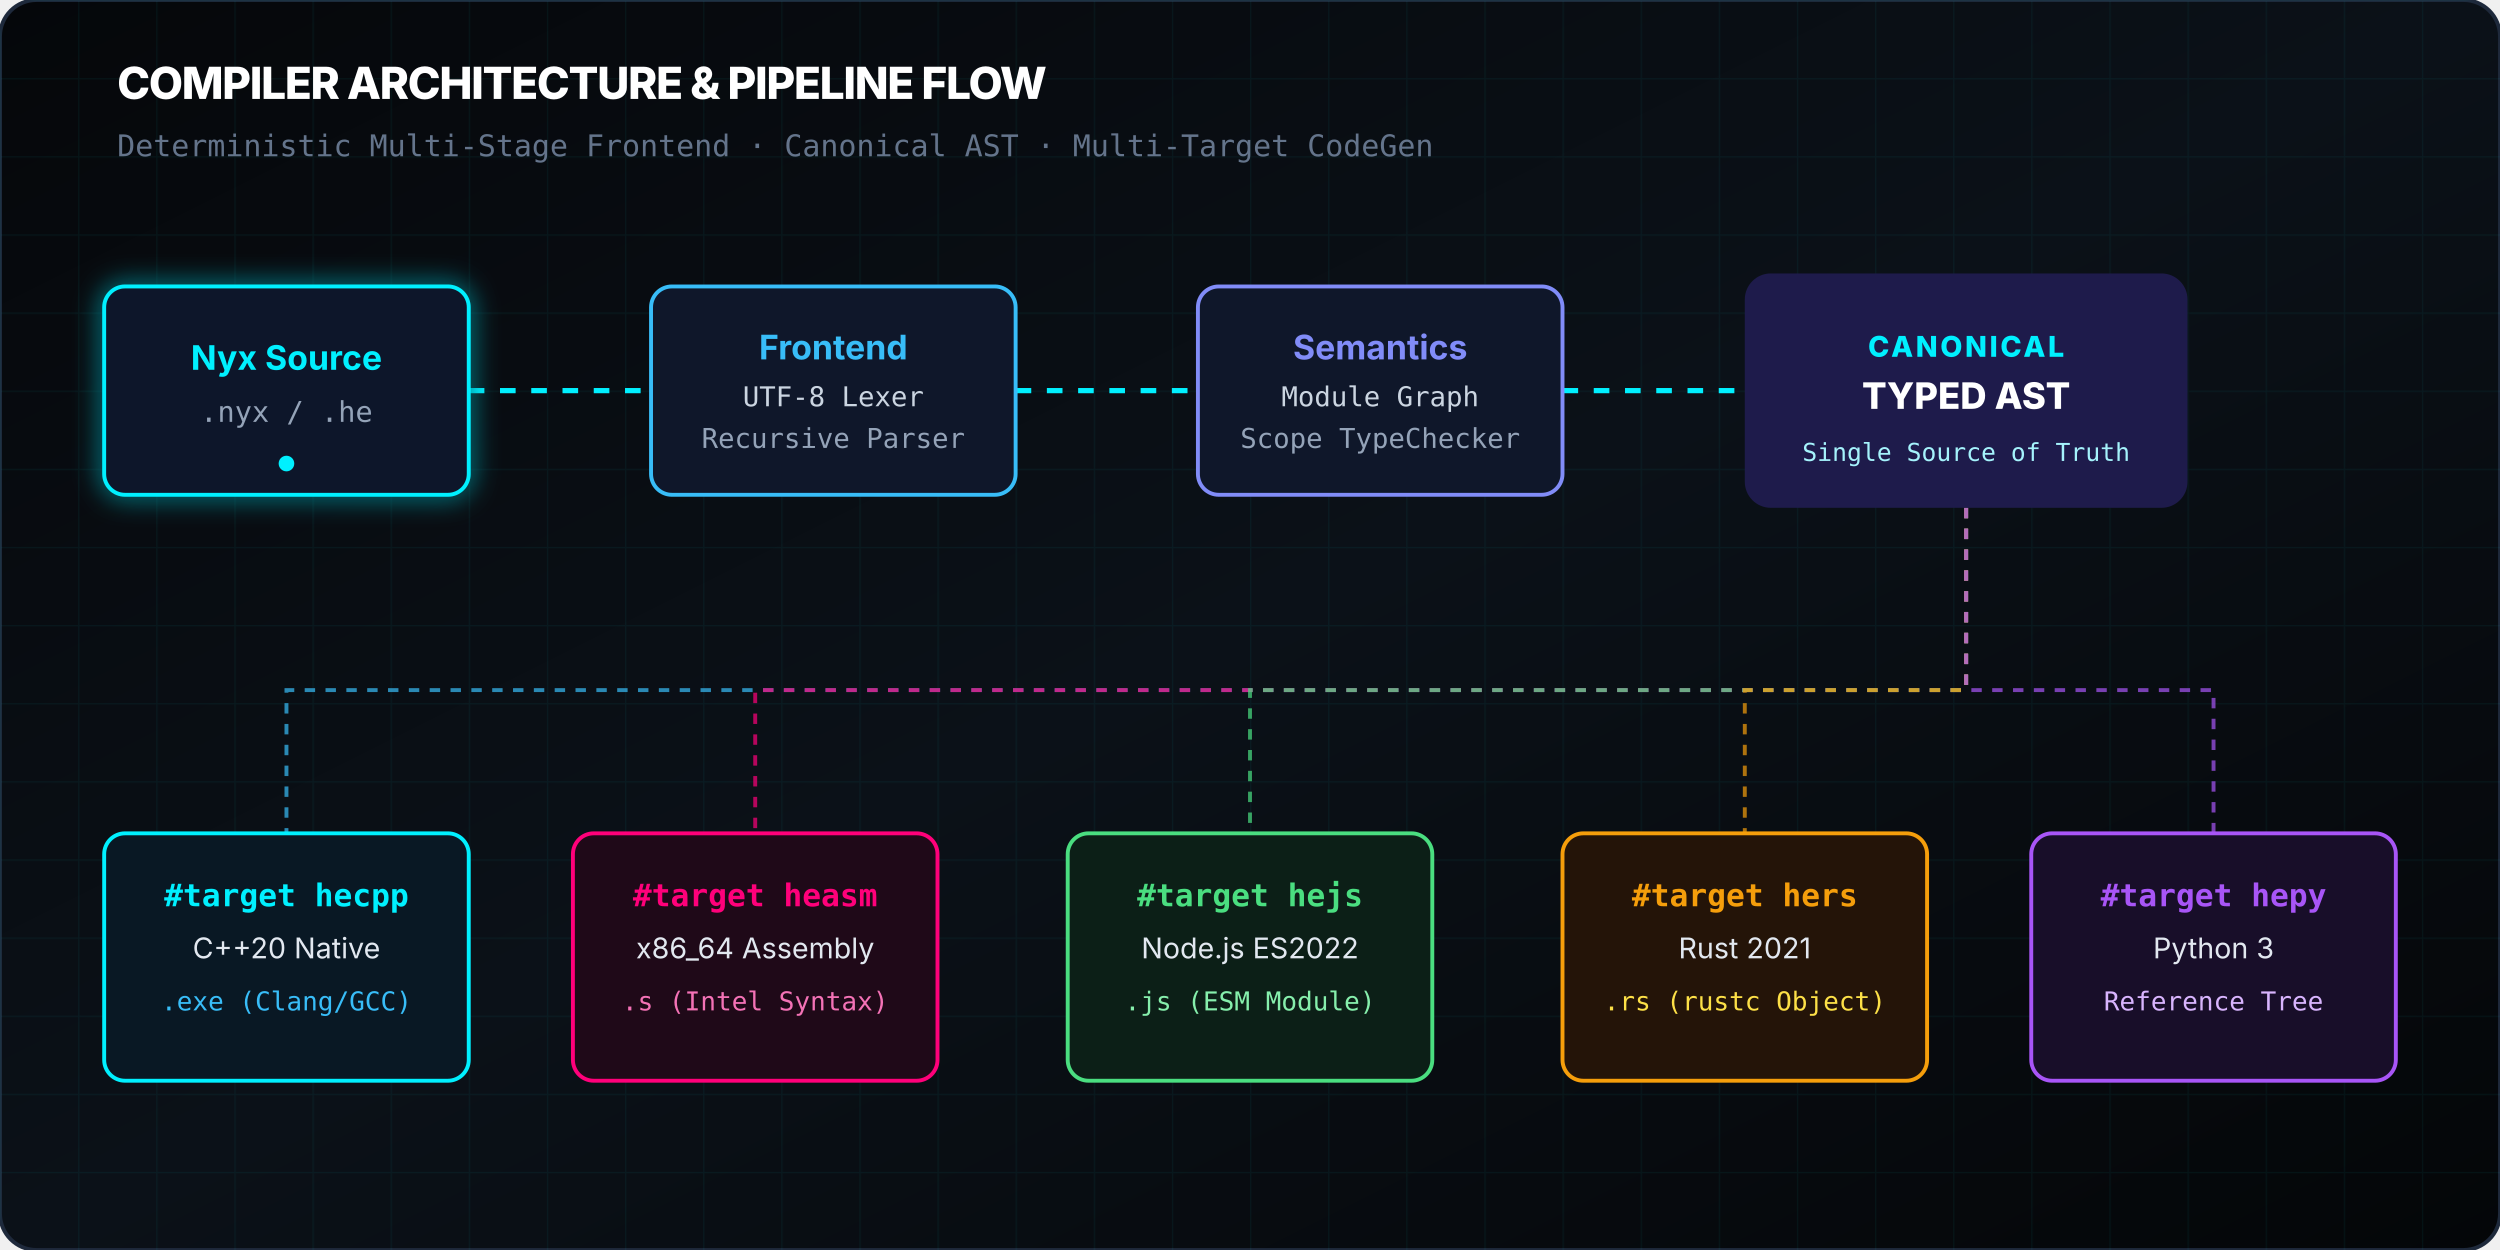
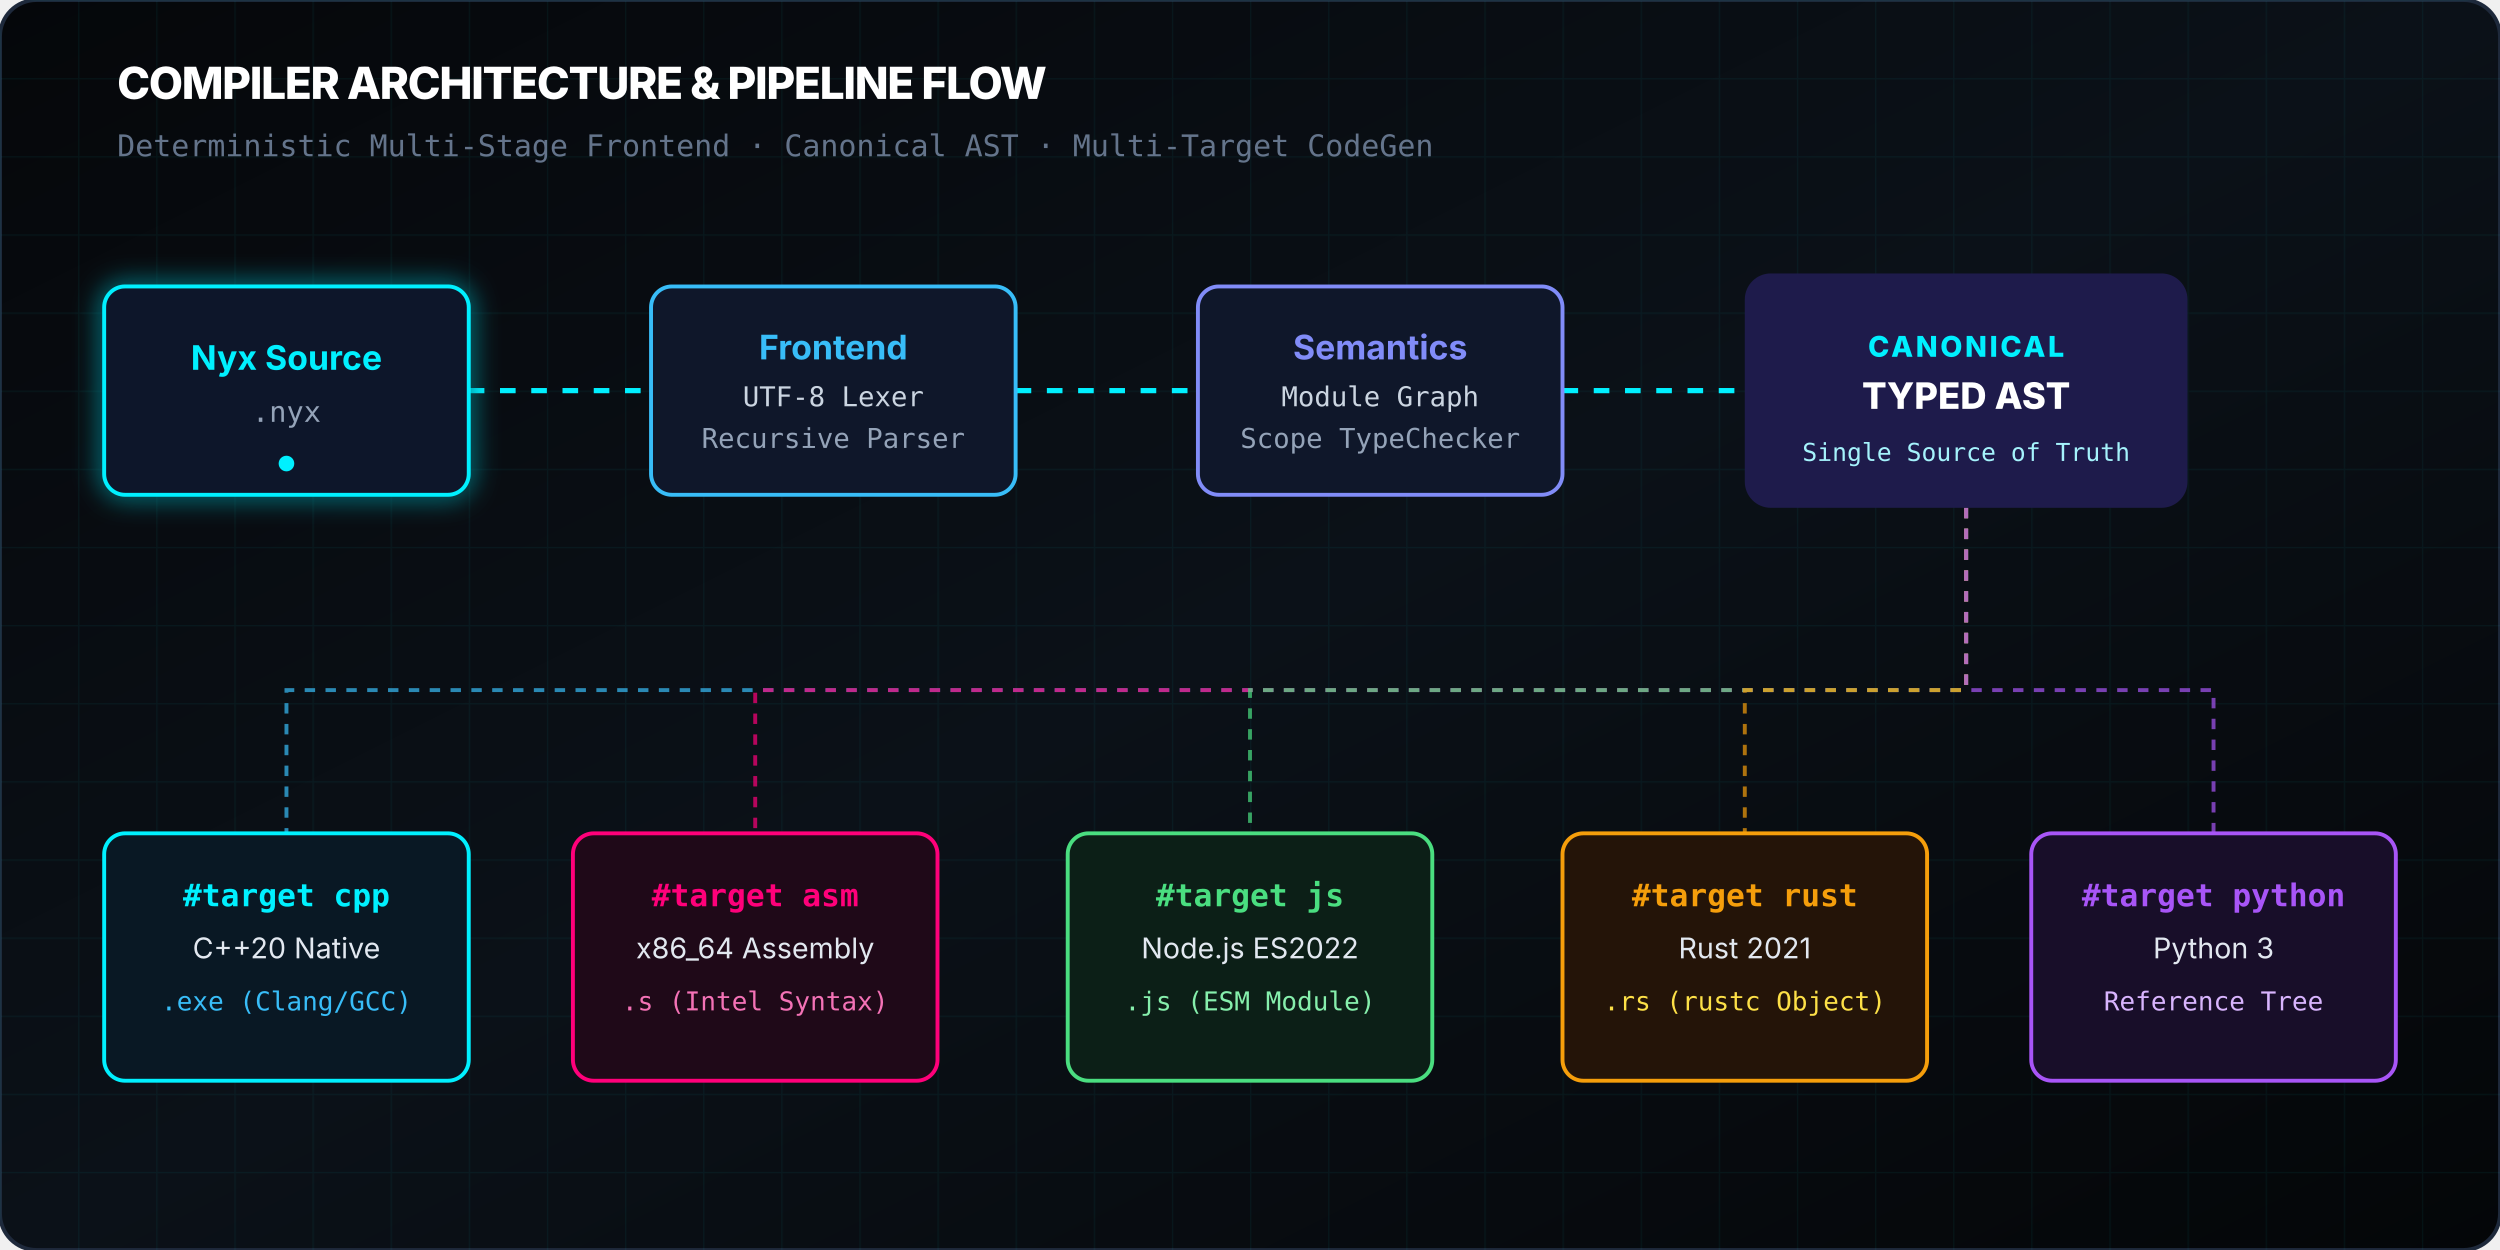
<svg xmlns="http://www.w3.org/2000/svg" viewBox="0 0 960 480" width="100%" height="100%">
  <defs>
    <linearGradient id="pBg" x1="0%" y1="0%" x2="100%" y2="100%">
      <stop offset="0%" stop-color="#05070a" />
      <stop offset="50%" stop-color="#0b1118" />
      <stop offset="100%" stop-color="#040608" />
    </linearGradient>
    <linearGradient id="cyanGrad" x1="0%" y1="0%" x2="100%" y2="0%">
      <stop offset="0%" stop-color="#00f0ff" />
      <stop offset="100%" stop-color="#7000ff" />
    </linearGradient>
    <filter id="pGlow" x="-20%" y="-20%" width="140%" height="140%">
      <feGaussianBlur stdDeviation="5" result="blur" />
      <feMerge>
        <feMergeNode in="blur" />
        <feMergeNode in="SourceGraphic" />
      </feMerge>
    </filter>
    <pattern id="pGrid" width="30" height="30" patternUnits="userSpaceOnUse">
      <path d="M 30 0 L 0 0 0 30" fill="none" stroke="rgba(0, 240, 255, 0.05)" stroke-width="1" />
    </pattern>
  </defs>
  <style>
    .font-mono { font-family: 'JetBrains Mono', 'Fira Code', monospace; }
    .font-sans { font-family: 'Inter', system-ui, sans-serif; }

    @keyframes dashMove {
      to { stroke-dashoffset: -40; }
    }
    .flow-line {
      stroke: #00f0ff;
      stroke-width: 2;
      stroke-dasharray: 6, 6;
      animation: dashMove 1.5s linear infinite;
    }

    @keyframes pulseCardBorder {
      0%, 100% { stroke: #00f0ff; filter: drop-shadow(0 0 6px rgba(0,240,255,0.4)); }
      50% { stroke: #ff0080; filter: drop-shadow(0 0 16px rgba(255,0,128,0.7)); }
    }
    .ast-hub { animation: pulseCardBorder 3s ease-in-out infinite; }
  </style>
  <rect width="960" height="480" rx="14" fill="url(#pBg)" stroke="#1e293b" stroke-width="1.5" />
  <rect width="960" height="480" rx="14" fill="url(#pGrid)" />
  <g transform="translate(45, 38)">
    <text class="font-sans" font-size="17" font-weight="800" fill="#ffffff" letter-spacing="-0.5">COMPILER ARCHITECTURE &amp; PIPELINE FLOW</text>
    <text y="22" class="font-mono" font-size="11.5" fill="#64748b">Deterministic Multi-Stage Frontend · Canonical AST · Multi-Target CodeGen</text>
  </g>
  <path d="M 180 150 L 250 150" class="flow-line" />
  <path d="M 390 150 L 460 150" class="flow-line" />
  <path d="M 600 150 L 670 150" class="flow-line" />
  <path d="M 755 195 L 755 265 L 110 265 L 110 320" stroke="#38bdf8" stroke-width="1.5" stroke-dasharray="4,4" fill="none" opacity="0.7" />
  <path d="M 755 195 L 755 265 L 290 265 L 290 320" stroke="#ff007a" stroke-width="1.5" stroke-dasharray="4,4" fill="none" opacity="0.7" />
  <path d="M 755 195 L 755 265 L 480 265 L 480 320" stroke="#4ade80" stroke-width="1.5" stroke-dasharray="4,4" fill="none" opacity="0.7" />
  <path d="M 755 195 L 755 265 L 670 265 L 670 320" stroke="#f59e0b" stroke-width="1.5" stroke-dasharray="4,4" fill="none" opacity="0.7" />
  <path d="M 755 195 L 755 265 L 850 265 L 850 320" stroke="#a855f7" stroke-width="1.5" stroke-dasharray="4,4" fill="none" opacity="0.7" />
  <g transform="translate(40, 110)">
    <rect width="140" height="80" rx="8" fill="#0f172a" stroke="#00f0ff" stroke-width="1.5" filter="url(#pGlow)" />
    <text x="70" y="32" text-anchor="middle" class="font-sans" font-size="13" font-weight="700" fill="#00f0ff">Nyx Source</text>
-     <text x="70" y="52" text-anchor="middle" class="font-mono" font-size="11" fill="#94a3b8">.nyx / .he</text>
+     <text x="70" y="52" text-anchor="middle" class="font-mono" font-size="11" fill="#94a3b8">.nyx</text>
    <circle cx="70" cy="68" r="3" fill="#00f0ff" />
  </g>
  <g transform="translate(250, 110)">
    <rect width="140" height="80" rx="8" fill="#0f172a" stroke="#38bdf8" stroke-width="1.5" />
    <text x="70" y="28" text-anchor="middle" class="font-sans" font-size="13" font-weight="700" fill="#38bdf8">Frontend</text>
    <text x="70" y="46" text-anchor="middle" class="font-mono" font-size="10.5" fill="#cbd5e1">UTF-8 Lexer</text>
    <text x="70" y="62" text-anchor="middle" class="font-mono" font-size="10.5" fill="#94a3b8">Recursive Parser</text>
  </g>
  <g transform="translate(460, 110)">
    <rect width="140" height="80" rx="8" fill="#0f172a" stroke="#818cf8" stroke-width="1.5" />
    <text x="70" y="28" text-anchor="middle" class="font-sans" font-size="13" font-weight="700" fill="#818cf8">Semantics</text>
    <text x="70" y="46" text-anchor="middle" class="font-mono" font-size="10.5" fill="#cbd5e1">Module Graph</text>
    <text x="70" y="62" text-anchor="middle" class="font-mono" font-size="10.5" fill="#94a3b8">Scope TypeChecker</text>
  </g>
  <g transform="translate(670, 105)">
    <rect width="170" height="90" rx="10" fill="#1e1b4b" stroke-width="2.5" class="ast-hub" />
    <text x="85" y="32" text-anchor="middle" class="font-sans" font-size="11" font-weight="800" fill="#00f0ff" letter-spacing="1">CANONICAL</text>
    <text x="85" y="52" text-anchor="middle" class="font-sans" font-size="14" font-weight="800" fill="#ffffff">TYPED AST</text>
    <text x="85" y="72" text-anchor="middle" class="font-mono" font-size="9.5" fill="#a5f3fc">Single Source of Truth</text>
  </g>
  <g transform="translate(40, 320)">
    <rect width="140" height="95" rx="8" fill="#091824" stroke="#00f0ff" stroke-width="1.5" />
-     <text x="70" y="28" text-anchor="middle" class="font-mono" font-size="12" font-weight="700" fill="#00f0ff">#target hecpp</text>
+     <text x="70" y="28" text-anchor="middle" class="font-mono" font-size="12" font-weight="700" fill="#00f0ff">#target cpp</text>
    <text x="70" y="48" text-anchor="middle" class="font-sans" font-size="11" fill="#e2e8f0">C++20 Native</text>
    <text x="70" y="68" text-anchor="middle" class="font-mono" font-size="10" fill="#38bdf8">.exe (Clang/GCC)</text>
  </g>
  <g transform="translate(220, 320)">
    <rect width="140" height="95" rx="8" fill="#1f0918" stroke="#ff007a" stroke-width="1.5" />
-     <text x="70" y="28" text-anchor="middle" class="font-mono" font-size="12" font-weight="700" fill="#ff007a">#target heasm</text>
+     <text x="70" y="28" text-anchor="middle" class="font-mono" font-size="12" font-weight="700" fill="#ff007a">#target asm</text>
    <text x="70" y="48" text-anchor="middle" class="font-sans" font-size="11" fill="#e2e8f0">x86_64 Assembly</text>
    <text x="70" y="68" text-anchor="middle" class="font-mono" font-size="10" fill="#f472b6">.s (Intel Syntax)</text>
  </g>
  <g transform="translate(410, 320)">
    <rect width="140" height="95" rx="8" fill="#0c1f17" stroke="#4ade80" stroke-width="1.5" />
-     <text x="70" y="28" text-anchor="middle" class="font-mono" font-size="12" font-weight="700" fill="#4ade80">#target hejs</text>
+     <text x="70" y="28" text-anchor="middle" class="font-mono" font-size="12" font-weight="700" fill="#4ade80">#target js</text>
    <text x="70" y="48" text-anchor="middle" class="font-sans" font-size="11" fill="#e2e8f0">Node.js ES2022</text>
    <text x="70" y="68" text-anchor="middle" class="font-mono" font-size="10" fill="#86efac">.js (ESM Module)</text>
  </g>
  <g transform="translate(600, 320)">
    <rect width="140" height="95" rx="8" fill="#241408" stroke="#f59e0b" stroke-width="1.5" />
-     <text x="70" y="28" text-anchor="middle" class="font-mono" font-size="12" font-weight="700" fill="#f59e0b">#target hers</text>
+     <text x="70" y="28" text-anchor="middle" class="font-mono" font-size="12" font-weight="700" fill="#f59e0b">#target rust</text>
    <text x="70" y="48" text-anchor="middle" class="font-sans" font-size="11" fill="#e2e8f0">Rust 2021</text>
    <text x="70" y="68" text-anchor="middle" class="font-mono" font-size="10" fill="#fde047">.rs (rustc Object)</text>
  </g>
  <g transform="translate(780, 320)">
    <rect width="140" height="95" rx="8" fill="#180e29" stroke="#a855f7" stroke-width="1.5" />
-     <text x="70" y="28" text-anchor="middle" class="font-mono" font-size="12" font-weight="700" fill="#a855f7">#target hepy</text>
+     <text x="70" y="28" text-anchor="middle" class="font-mono" font-size="12" font-weight="700" fill="#a855f7">#target python</text>
    <text x="70" y="48" text-anchor="middle" class="font-sans" font-size="11" fill="#e2e8f0">Python 3</text>
    <text x="70" y="68" text-anchor="middle" class="font-mono" font-size="10" fill="#d8b4fe">Reference Tree</text>
  </g>
</svg>
